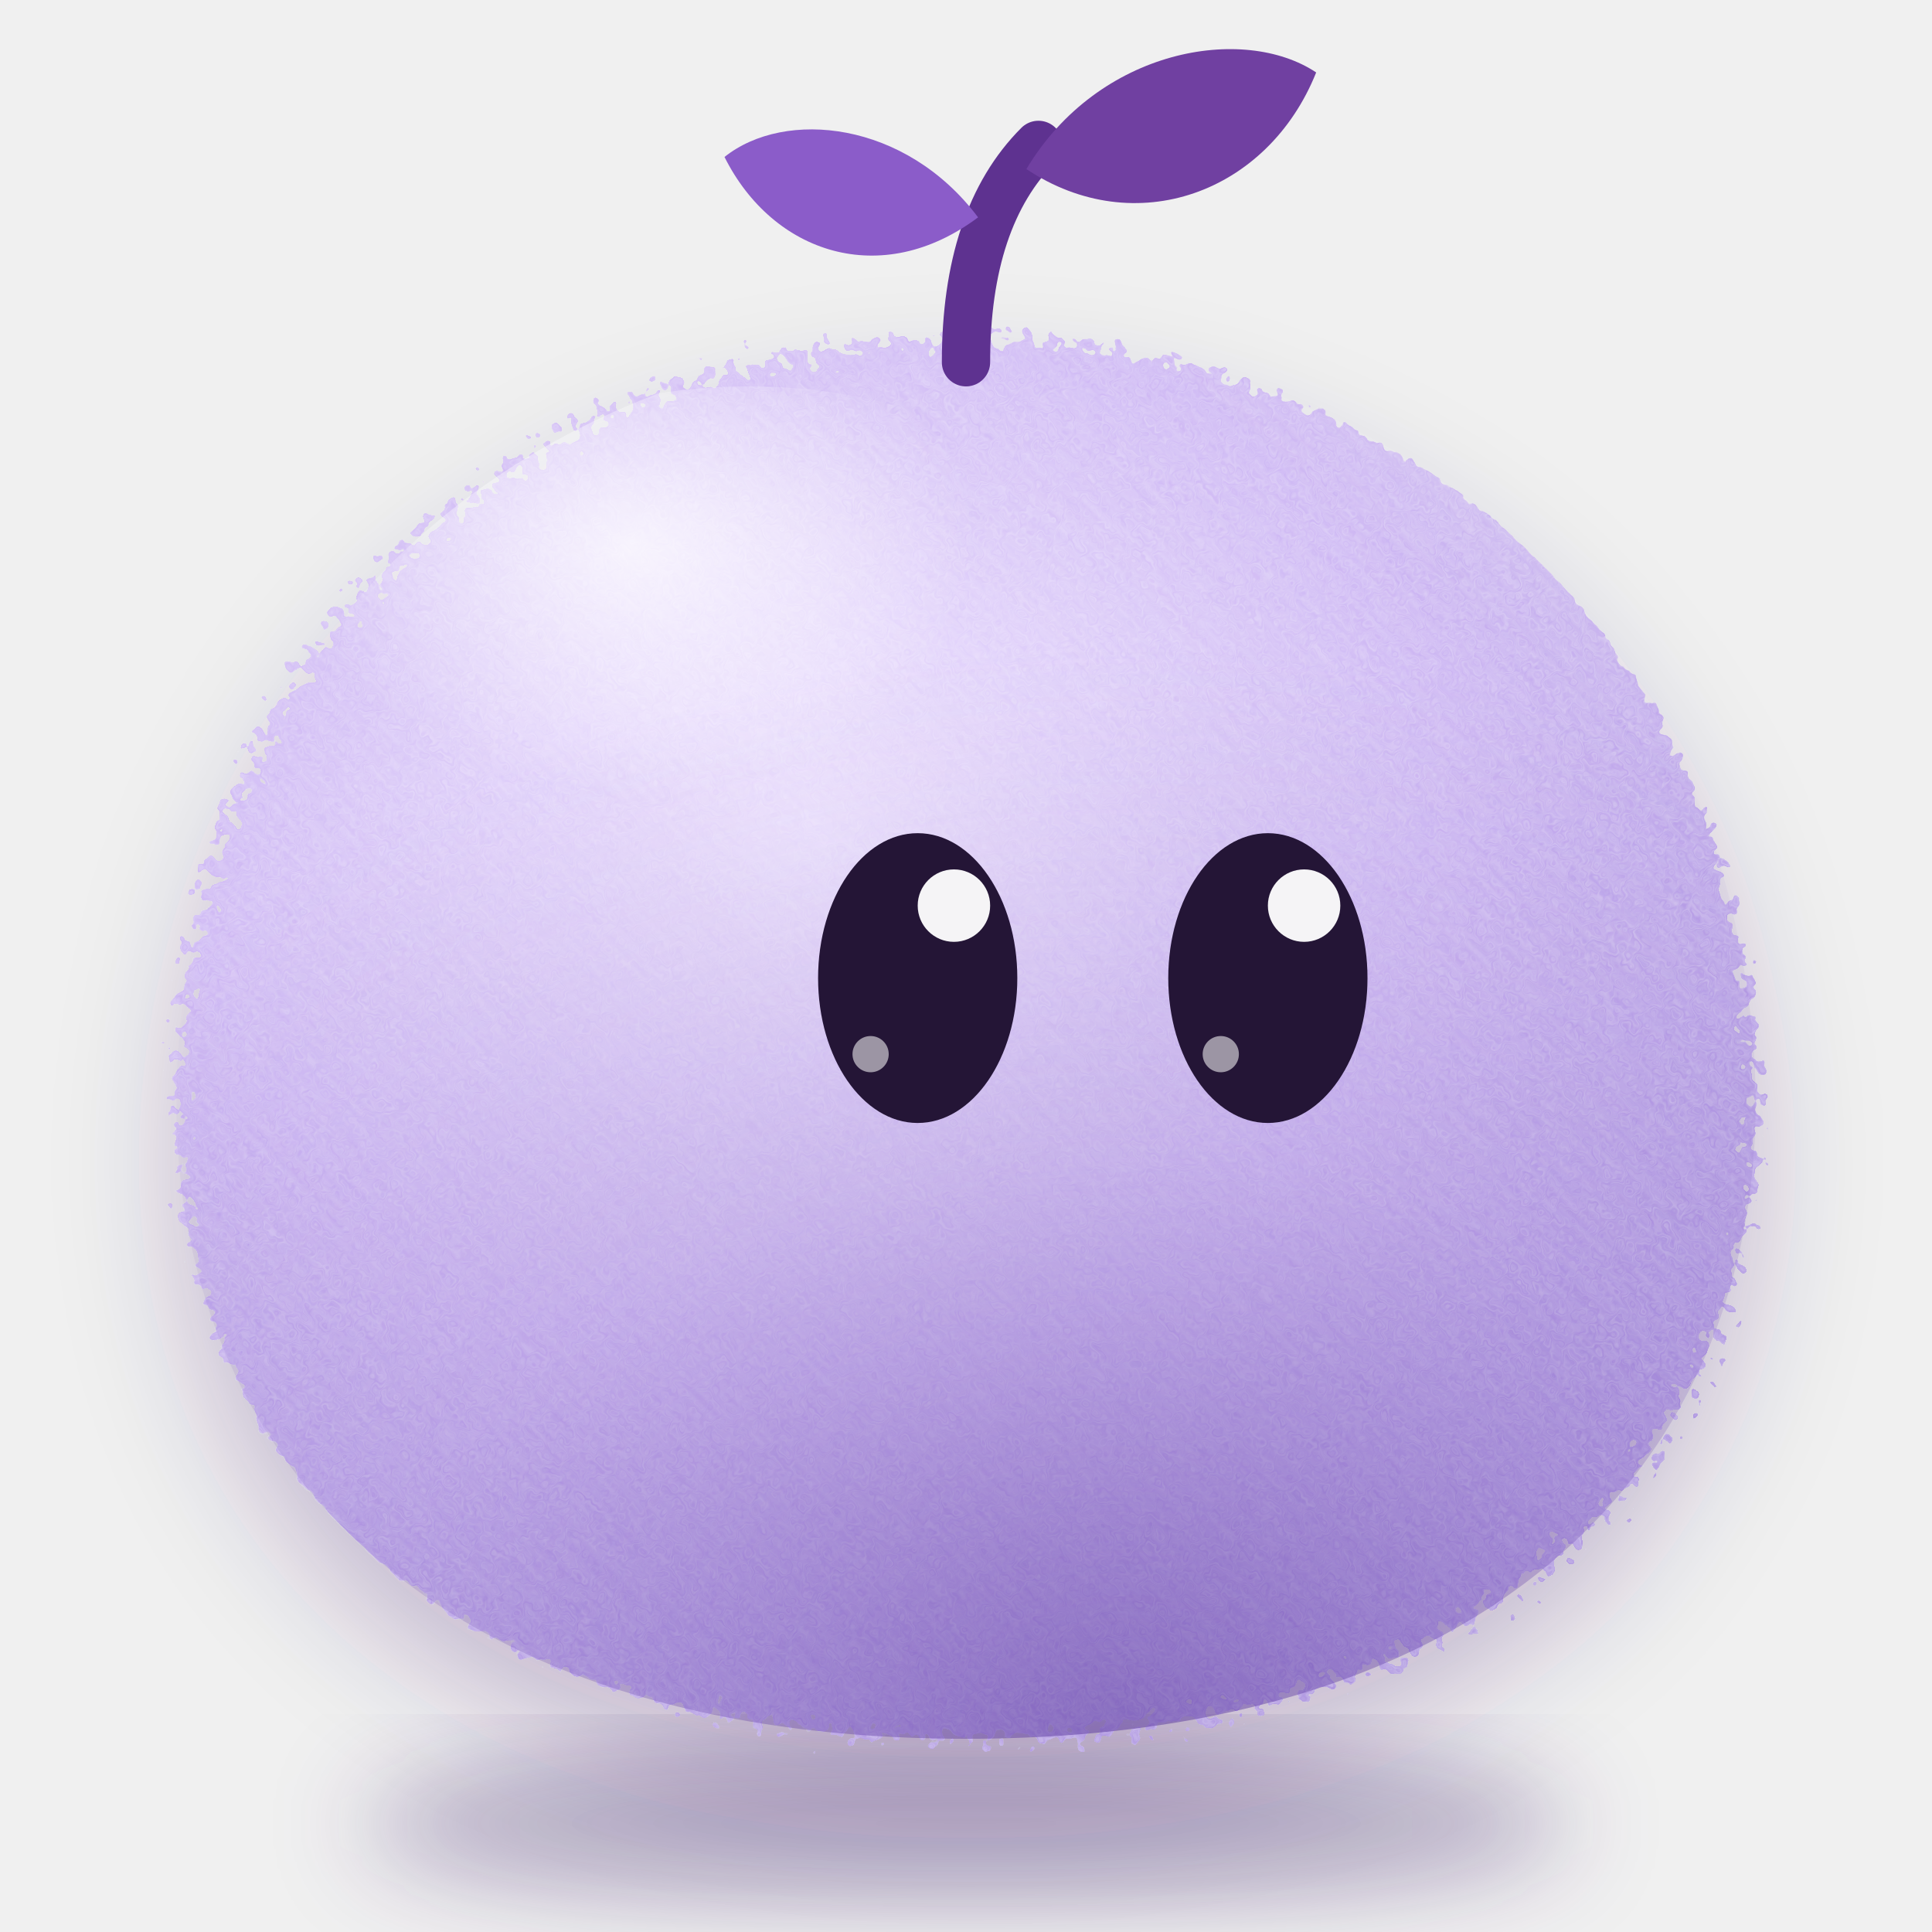
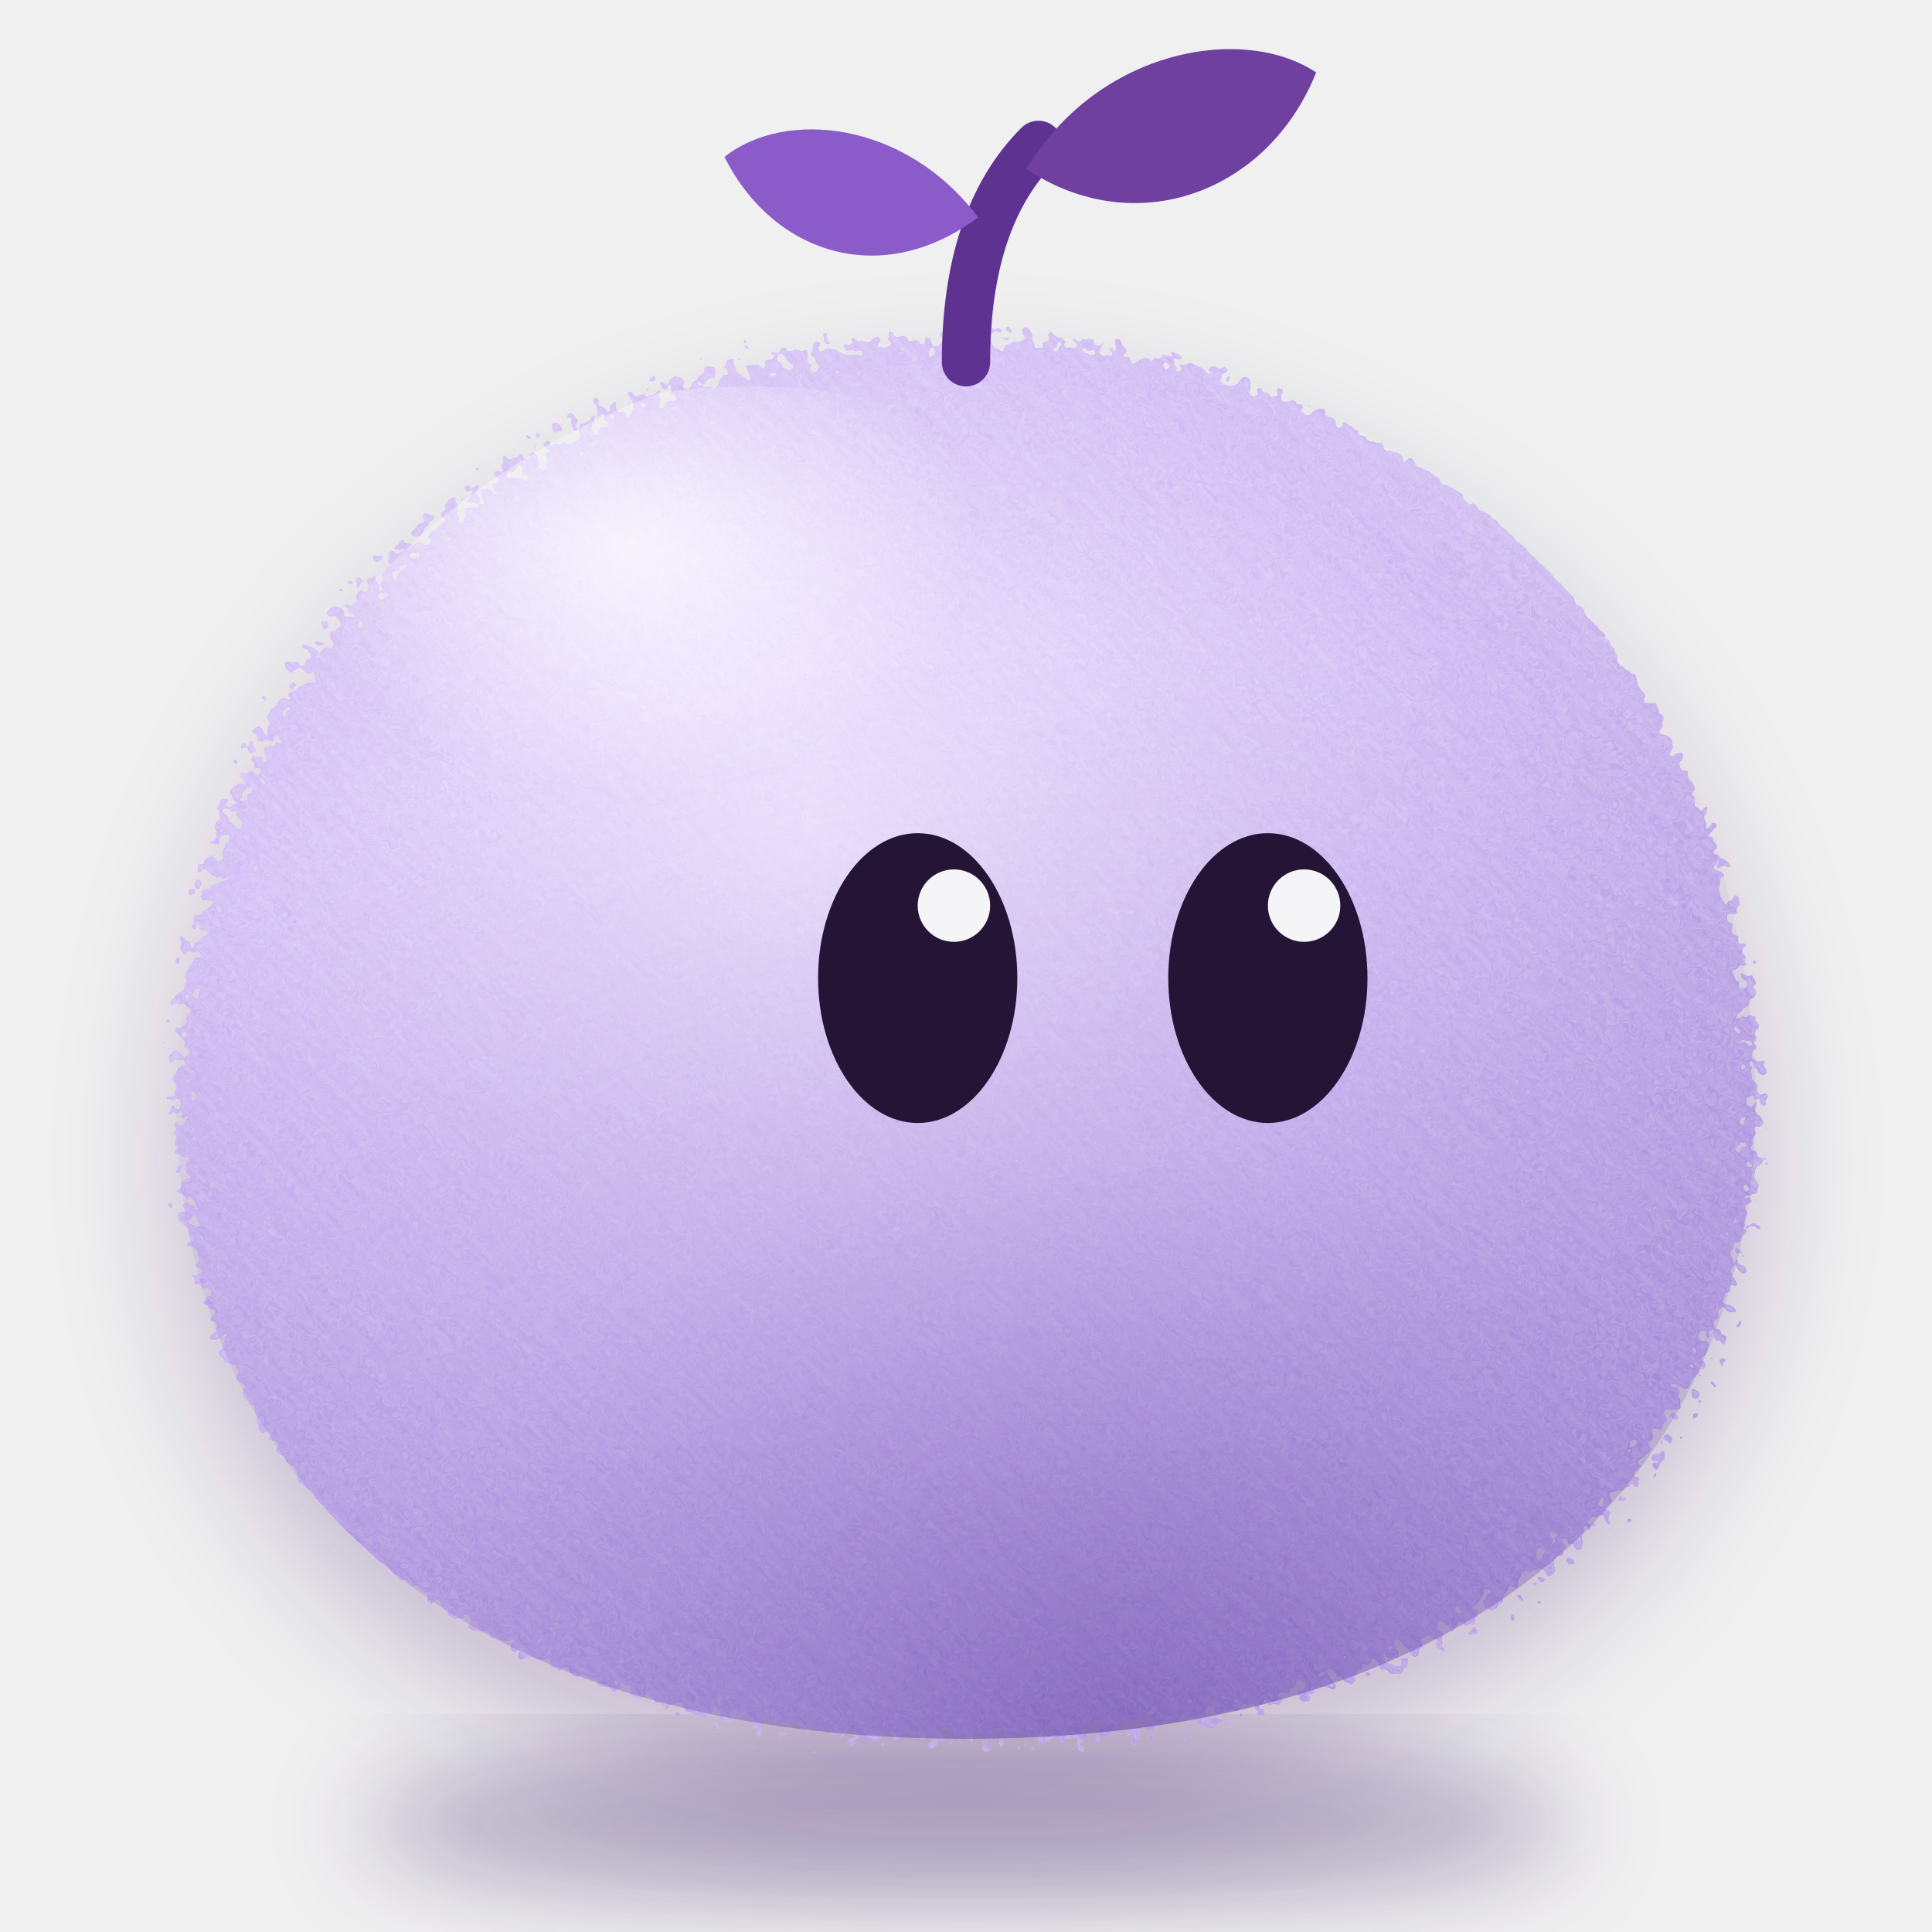
<svg xmlns="http://www.w3.org/2000/svg" viewBox="20 10 160 160">
  <defs>
    <radialGradient id="g" cx="40%" cy="35%" r="75%">
      <stop offset="0" stop-color="#EDE2FF" />
      <stop offset=".55" stop-color="#C9B0F2" />
      <stop offset="1" stop-color="#A285DB" />
    </radialGradient>
    <filter id="fur" x="-10%" y="-10%" width="120%" height="120%">
      <feTurbulence type="fractalNoise" baseFrequency=".9" numOctaves="2" seed="3" />
      <feDisplacementMap in="SourceGraphic" scale="5" />
    </filter>
    <filter id="tex">
      <feTurbulence type="fractalNoise" baseFrequency="1.6" numOctaves="2" seed="7" result="n" />
      <feColorMatrix in="n" type="matrix" values="0 0 0 0 1  0 0 0 0 1  0 0 0 0 1  0 0 0 .35 0" result="w" />
      <feComposite in="w" in2="SourceGraphic" operator="in" result="wi" />
      <feMerge>
        <feMergeNode in="SourceGraphic" />
        <feMergeNode in="wi" />
      </feMerge>
    </filter>
    <filter id="sh">
      <feGaussianBlur stdDeviation="4" />
    </filter>
    <radialGradient id="hi" cx="36%" cy="28%" r="42%">
      <stop offset="0" stop-color="#fff" stop-opacity=".75" />
      <stop offset="1" stop-color="#fff" stop-opacity="0" />
    </radialGradient>
    <radialGradient id="lo" cx="58%" cy="96%" r="70%">
      <stop offset="0" stop-color="#5B3A9E" stop-opacity=".55" />
      <stop offset=".55" stop-color="#6E4BB3" stop-opacity=".18" />
      <stop offset="1" stop-color="#6E4BB3" stop-opacity="0" />
    </radialGradient>
    <linearGradient id="rim" x1="1" y1=".2" x2=".6" y2=".6">
      <stop offset="0" stop-color="#fff" stop-opacity=".45" />
      <stop offset=".35" stop-color="#fff" stop-opacity="0" />
    </linearGradient>
    <clipPath id="bc">
      <path d="M100 38c30 0 58 18 64 50 7 34-12 66-64 66S29 122 36 88c6-32 34-50 64-50z" />
    </clipPath>
    <filter id="ds" x="-20%" y="-20%" width="140%" height="150%">
      <feDropShadow dx="0" dy="5" stdDeviation="5" flood-color="#2E1660" flood-opacity=".22" />
    </filter>
  </defs>
  <ellipse cx="100" cy="161" rx="50" ry="7.5" fill="#3B1F6B" opacity=".32" filter="url(#sh)" />
  <g filter="url(#ds)">
    <g filter="url(#fur)">
      <path d="M100 38c30 0 58 18 64 50 7 34-12 66-64 66S29 122 36 88c6-32 34-50 64-50z" fill="url(#g)" filter="url(#tex)" />
    </g>
  </g>
  <g clip-path="url(#bc)">
    <rect x="20" y="30" width="160" height="130" fill="url(#lo)" />
    <rect x="20" y="30" width="160" height="130" fill="url(#rim)" />
    <ellipse cx="82" cy="66" rx="34" ry="24" fill="url(#hi)" />
  </g>
  <path d="M100 40c0-8 2-14 6-18" stroke="#5E3290" stroke-width="4" fill="none" stroke-linecap="round" />
  <path d="M105 24c6-10 18-12 24-8-4 10-15 14-24 8z" fill="#7040A1" />
  <path d="M101 28c-6-8-16-9-21-5 4 8 13 11 21 5z" fill="#8B5CC9" />
  <g transform="translate(84 103) scale(1.5) translate(-84 -98)">
    <ellipse cx="92" cy="90" rx="5.5" ry="8" fill="#241536" />
    <circle cx="94" cy="86" r="2" fill="#fff" opacity=".95" />
-     <circle cx="89.4" cy="94.2" r="1" fill="#fff" opacity=".55" />
  </g>
  <g transform="translate(116 103) scale(1.5) translate(-116 -98)">
    <ellipse cx="122" cy="90" rx="5.5" ry="8" fill="#241536" />
    <circle cx="124" cy="86" r="2" fill="#fff" opacity=".95" />
-     <circle cx="119.4" cy="94.2" r="1" fill="#fff" opacity=".55" />
  </g>
</svg>
